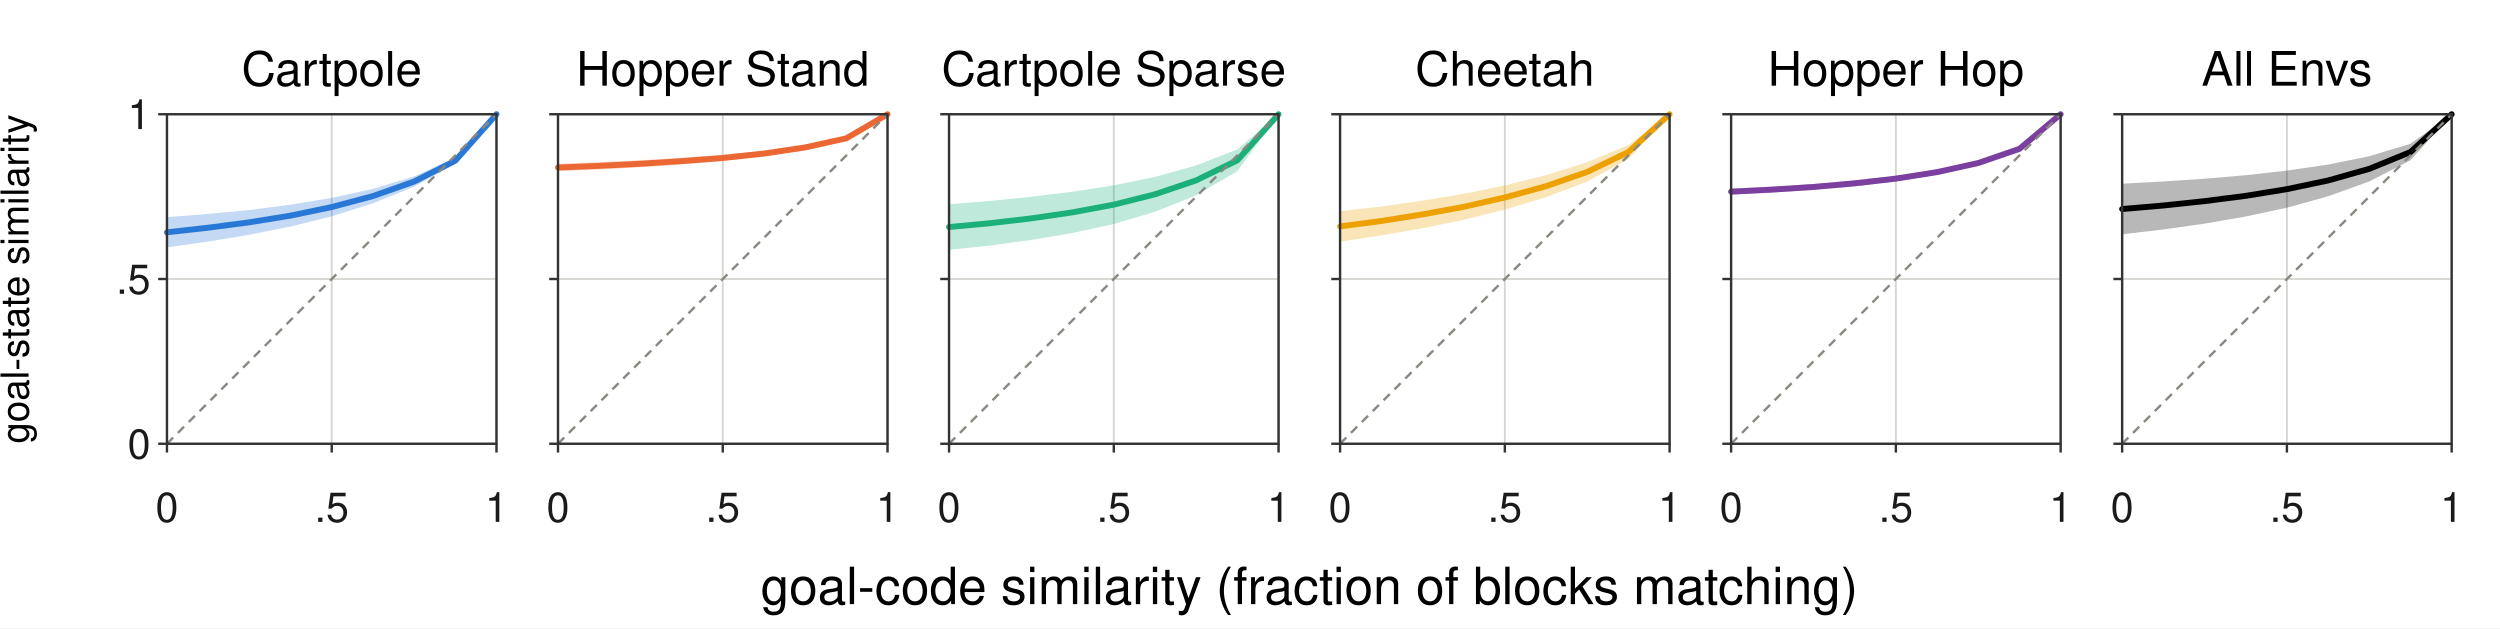
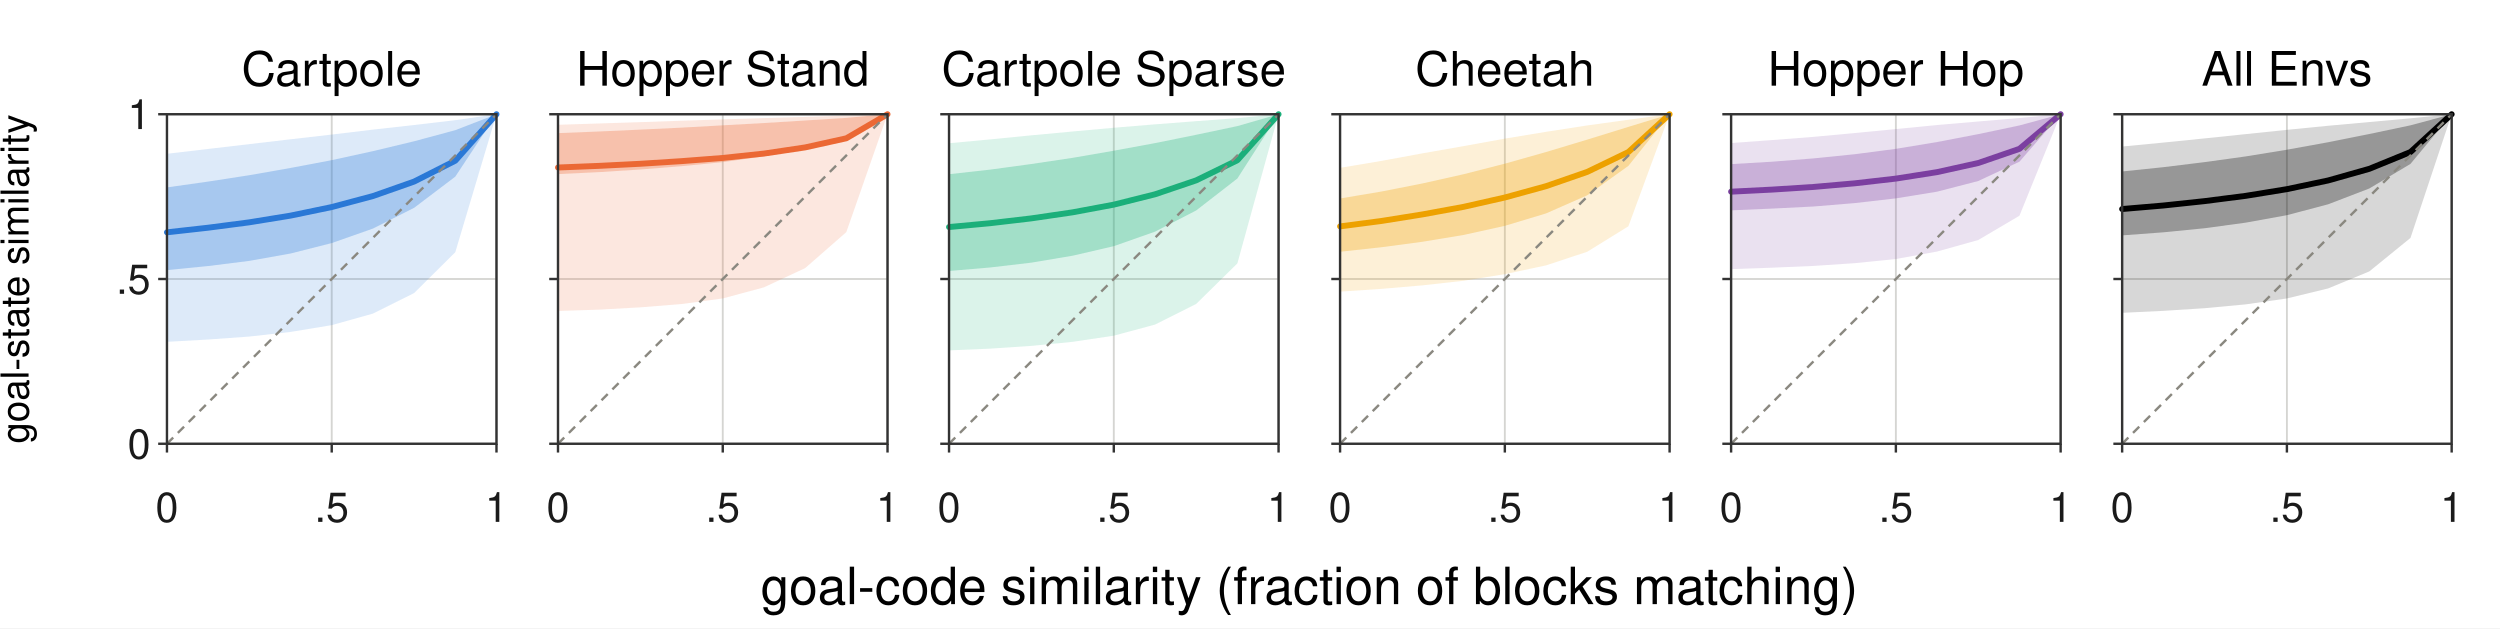
<svg xmlns="http://www.w3.org/2000/svg" width="2276" height="572" viewBox="0 0 2276 572" font-family="Helvetica,Arial,sans-serif">
  <rect width="2276" height="572" fill="white" />
  <line x1="152" y1="404.0" x2="452" y2="404.0" stroke="#d5d5d2" stroke-width="1.7" />
  <line x1="152" y1="254.0" x2="452" y2="254.0" stroke="#d5d5d2" stroke-width="1.7" />
  <line x1="152" y1="104.0" x2="452" y2="104.0" stroke="#d5d5d2" stroke-width="1.7" />
  <line x1="152.0" y1="104" x2="152.0" y2="404" stroke="#d5d5d2" stroke-width="1.7" />
  <line x1="302.0" y1="104" x2="302.0" y2="404" stroke="#d5d5d2" stroke-width="1.7" />
  <line x1="452.0" y1="104" x2="452.0" y2="404" stroke="#d5d5d2" stroke-width="1.7" />
-   <polygon points="452.0,104.0 414.5,143.7 377.0,160.6 339.5,171.9 302.0,180.2 264.5,186.3 227.0,191.2 189.5,194.7 152.0,197.7 152.0,225.2 189.5,219.9 227.0,213.7 264.5,206.2 302.0,196.9 339.5,185.1 377.0,170.0 414.5,148.9 452.0,104.0" fill="#2a78d6" fill-opacity="0.28" />
+   <polygon points="452.0,104.0 414.5,109.4 377.0,113.8 339.5,118.0 302.0,122.5 264.5,126.8 227.0,131.2 189.5,135.6 152.0,140.0 152.0,311.2 189.5,309.1 227.0,306.4 264.5,302.2 302.0,296.0 339.5,285.5 377.0,266.8 414.5,229.6 452.0,104.0" fill="#2a78d6" fill-opacity="0.16" />
+   <polygon points="452.0,104.0 414.5,118.5 377.0,128.6 339.5,137.6 302.0,145.8 264.5,152.9 227.0,159.5 189.5,165.3 152.0,170.6 152.0,245.9 189.5,242.2 227.0,237.5 264.5,230.8 302.0,221.3 339.5,208.1 377.0,189.2 414.5,160.8 452.0,104.0" fill="#2a78d6" fill-opacity="0.3" />
  <polyline points="452.0,104.0 414.5,146.3 377.0,165.3 339.5,178.5 302.0,188.5 264.5,196.3 227.0,202.4 189.5,207.3 152.0,211.5" fill="none" stroke="#2a78d6" stroke-width="5.4" stroke-linejoin="round" stroke-linecap="round" />
  <line x1="152.0" y1="404.0" x2="452.0" y2="104.0" stroke="#8a8880" stroke-width="2.2" stroke-dasharray="8,6" />
  <rect x="152" y="104" width="300" height="300" fill="none" stroke="#333333" stroke-width="2.2" />
  <line x1="144" y1="404.0" x2="152" y2="404.0" stroke="#333333" stroke-width="2.2" />
  <text x="137" y="417.5" font-size="37.4" fill="#1a1a1a" text-anchor="end">0</text>
  <line x1="144" y1="254.0" x2="152" y2="254.0" stroke="#333333" stroke-width="2.2" />
  <text x="137" y="267.5" font-size="37.4" fill="#1a1a1a" text-anchor="end">.5</text>
  <line x1="144" y1="104.0" x2="152" y2="104.0" stroke="#333333" stroke-width="2.2" />
  <text x="137" y="117.5" font-size="37.4" fill="#1a1a1a" text-anchor="end">1</text>
  <line x1="152.0" y1="404" x2="152.0" y2="412" stroke="#333333" stroke-width="2.2" />
  <text x="152.0" y="475.1" font-size="37.4" fill="#1a1a1a" text-anchor="middle">0</text>
  <line x1="302.0" y1="404" x2="302.0" y2="412" stroke="#333333" stroke-width="2.2" />
  <text x="302.0" y="475.1" font-size="37.4" fill="#1a1a1a" text-anchor="middle">.5</text>
  <line x1="452.0" y1="404" x2="452.0" y2="412" stroke="#333333" stroke-width="2.2" />
  <text x="452.0" y="475.1" font-size="37.4" fill="#1a1a1a" text-anchor="middle">1</text>
  <text x="302.0" y="78.0" font-size="43.3" fill="#000000" text-anchor="middle">Cartpole</text>
  <line x1="508" y1="404.0" x2="808" y2="404.0" stroke="#d5d5d2" stroke-width="1.7" />
  <line x1="508" y1="254.0" x2="808" y2="254.0" stroke="#d5d5d2" stroke-width="1.7" />
  <line x1="508" y1="104.0" x2="808" y2="104.0" stroke="#d5d5d2" stroke-width="1.7" />
  <line x1="508.0" y1="104" x2="508.0" y2="404" stroke="#d5d5d2" stroke-width="1.7" />
  <line x1="658.0" y1="104" x2="658.0" y2="404" stroke="#d5d5d2" stroke-width="1.7" />
  <line x1="808.0" y1="104" x2="808.0" y2="404" stroke="#d5d5d2" stroke-width="1.7" />
-   <polygon points="808.0,104.0 770.5,124.0 733.0,131.9 695.5,137.2 658.0,140.9 620.5,143.7 583.0,145.8 545.5,147.6 508.0,149.1 508.0,155.9 545.5,154.3 583.0,152.3 620.5,149.7 658.0,146.6 695.5,142.4 733.0,136.5 770.5,127.8 808.0,104.0" fill="#eb6834" fill-opacity="0.28" />
+   <polygon points="808.0,104.0 770.5,105.3 733.0,106.4 695.5,107.5 658.0,108.7 620.5,109.9 583.0,111.2 545.5,112.4 508.0,113.6 508.0,283.1 545.5,281.9 583.0,279.8 620.5,276.8 658.0,271.7 695.5,261.6 733.0,244.1 770.5,211.3 808.0,104.0" fill="#eb6834" fill-opacity="0.16" />
+   <polygon points="808.0,104.0 770.5,107.3 733.0,109.7 695.5,112.0 658.0,114.1 620.5,116.2 583.0,118.0 545.5,119.7 508.0,121.2 508.0,158.5 545.5,156.7 583.0,154.3 620.5,151.3 658.0,147.6 695.5,142.3 733.0,134.8 770.5,124.2 808.0,104.0" fill="#eb6834" fill-opacity="0.3" />
  <polyline points="808.0,104.0 770.5,125.9 733.0,134.2 695.5,139.8 658.0,143.8 620.5,146.7 583.0,149.1 545.5,151.0 508.0,152.5" fill="none" stroke="#eb6834" stroke-width="5.4" stroke-linejoin="round" stroke-linecap="round" />
  <line x1="508.0" y1="404.0" x2="808.0" y2="104.0" stroke="#8a8880" stroke-width="2.2" stroke-dasharray="8,6" />
  <rect x="508" y="104" width="300" height="300" fill="none" stroke="#333333" stroke-width="2.2" />
  <line x1="500" y1="404.0" x2="508" y2="404.0" stroke="#333333" stroke-width="2.2" />
  <line x1="500" y1="254.0" x2="508" y2="254.0" stroke="#333333" stroke-width="2.2" />
  <line x1="500" y1="104.0" x2="508" y2="104.0" stroke="#333333" stroke-width="2.2" />
  <line x1="508.0" y1="404" x2="508.0" y2="412" stroke="#333333" stroke-width="2.2" />
  <text x="508.0" y="475.1" font-size="37.4" fill="#1a1a1a" text-anchor="middle">0</text>
  <line x1="658.0" y1="404" x2="658.0" y2="412" stroke="#333333" stroke-width="2.2" />
  <text x="658.0" y="475.1" font-size="37.4" fill="#1a1a1a" text-anchor="middle">.5</text>
  <line x1="808.0" y1="404" x2="808.0" y2="412" stroke="#333333" stroke-width="2.2" />
  <text x="808.0" y="475.1" font-size="37.4" fill="#1a1a1a" text-anchor="middle">1</text>
  <text x="658.0" y="78.0" font-size="43.3" fill="#000000" text-anchor="middle">Hopper Stand</text>
  <line x1="864" y1="404.0" x2="1164" y2="404.0" stroke="#d5d5d2" stroke-width="1.7" />
  <line x1="864" y1="254.0" x2="1164" y2="254.0" stroke="#d5d5d2" stroke-width="1.7" />
  <line x1="864" y1="104.0" x2="1164" y2="104.0" stroke="#d5d5d2" stroke-width="1.7" />
  <line x1="864.0" y1="104" x2="864.0" y2="404" stroke="#d5d5d2" stroke-width="1.7" />
  <line x1="1014.0" y1="104" x2="1014.0" y2="404" stroke="#d5d5d2" stroke-width="1.7" />
  <line x1="1164.0" y1="104" x2="1164.0" y2="404" stroke="#d5d5d2" stroke-width="1.7" />
-   <polygon points="1164.0,104.0 1126.5,136.0 1089.0,150.6 1051.5,161.1 1014.0,168.7 976.5,174.5 939.0,179.1 901.5,182.9 864.0,186.0 864.0,227.4 901.5,223.5 939.0,218.4 976.5,212.1 1014.0,203.9 1051.5,192.8 1089.0,177.8 1126.5,155.8 1164.0,104.0" fill="#1baf7a" fill-opacity="0.28" />
+   <polygon points="1164.0,104.0 1126.5,107.5 1089.0,110.3 1051.5,113.2 1014.0,116.3 976.5,119.7 939.0,123.2 901.5,126.9 864.0,130.4 864.0,319.0 901.5,317.4 939.0,314.9 976.5,311.2 1014.0,305.6 1051.5,295.5 1089.0,276.7 1126.5,239.8 1164.0,104.0" fill="#1baf7a" fill-opacity="0.16" />
+   <polygon points="1164.0,104.0 1126.5,114.8 1089.0,122.7 1051.5,130.3 1014.0,137.2 976.5,143.7 939.0,149.3 901.5,154.4 864.0,158.6 864.0,246.7 901.5,243.5 939.0,239.1 976.5,232.8 1014.0,224.1 1051.5,210.9 1089.0,191.6 1126.5,162.5 1164.0,104.0" fill="#1baf7a" fill-opacity="0.3" />
  <polyline points="1164.0,104.0 1126.5,145.9 1089.0,164.2 1051.5,176.9 1014.0,186.3 976.5,193.3 939.0,198.8 901.5,203.2 864.0,206.7" fill="none" stroke="#1baf7a" stroke-width="5.4" stroke-linejoin="round" stroke-linecap="round" />
  <line x1="864.0" y1="404.0" x2="1164.0" y2="104.0" stroke="#8a8880" stroke-width="2.2" stroke-dasharray="8,6" />
  <rect x="864" y="104" width="300" height="300" fill="none" stroke="#333333" stroke-width="2.2" />
  <line x1="856" y1="404.0" x2="864" y2="404.0" stroke="#333333" stroke-width="2.2" />
  <line x1="856" y1="254.0" x2="864" y2="254.0" stroke="#333333" stroke-width="2.2" />
  <line x1="856" y1="104.0" x2="864" y2="104.0" stroke="#333333" stroke-width="2.2" />
  <line x1="864.0" y1="404" x2="864.0" y2="412" stroke="#333333" stroke-width="2.2" />
  <text x="864.0" y="475.1" font-size="37.4" fill="#1a1a1a" text-anchor="middle">0</text>
  <line x1="1014.0" y1="404" x2="1014.0" y2="412" stroke="#333333" stroke-width="2.2" />
  <text x="1014.0" y="475.1" font-size="37.4" fill="#1a1a1a" text-anchor="middle">.5</text>
  <line x1="1164.0" y1="404" x2="1164.0" y2="412" stroke="#333333" stroke-width="2.2" />
  <text x="1164.0" y="475.1" font-size="37.4" fill="#1a1a1a" text-anchor="middle">1</text>
  <text x="1014.0" y="78.0" font-size="43.3" fill="#000000" text-anchor="middle">Cartpole Sparse</text>
  <line x1="1220" y1="404.0" x2="1520" y2="404.0" stroke="#d5d5d2" stroke-width="1.7" />
  <line x1="1220" y1="254.0" x2="1520" y2="254.0" stroke="#d5d5d2" stroke-width="1.7" />
  <line x1="1220" y1="104.0" x2="1520" y2="104.0" stroke="#d5d5d2" stroke-width="1.7" />
  <line x1="1220.0" y1="104" x2="1220.0" y2="404" stroke="#d5d5d2" stroke-width="1.7" />
  <line x1="1370.0" y1="104" x2="1370.0" y2="404" stroke="#d5d5d2" stroke-width="1.7" />
  <line x1="1520.0" y1="104" x2="1520.0" y2="404" stroke="#d5d5d2" stroke-width="1.7" />
-   <polygon points="1520.0,104.0 1482.5,132.0 1445.0,147.6 1407.5,159.5 1370.0,168.8 1332.5,176.5 1295.0,182.7 1257.5,188.0 1220.0,192.3 1220.0,220.0 1257.5,214.3 1295.0,207.8 1332.5,200.1 1370.0,190.8 1407.5,179.5 1445.0,165.3 1482.5,144.9 1520.0,104.0" fill="#eda100" fill-opacity="0.28" />
+   <polygon points="1520.0,104.0 1482.5,109.0 1445.0,114.2 1407.5,120.0 1370.0,126.2 1332.5,133.0 1295.0,139.6 1257.5,146.5 1220.0,152.8 1220.0,265.5 1257.5,263.0 1295.0,259.8 1332.5,255.6 1370.0,249.6 1407.5,241.6 1445.0,229.2 1482.5,206.0 1520.0,104.0" fill="#eda100" fill-opacity="0.16" />
+   <polygon points="1520.0,104.0 1482.5,115.5 1445.0,127.1 1407.5,138.4 1370.0,149.0 1332.5,158.6 1295.0,167.0 1257.5,174.4 1220.0,180.7 1220.0,229.2 1257.5,225.1 1295.0,220.1 1332.5,213.9 1370.0,205.6 1407.5,194.3 1445.0,177.8 1482.5,151.0 1520.0,104.0" fill="#eda100" fill-opacity="0.3" />
  <polyline points="1520.0,104.0 1482.5,138.4 1445.0,156.5 1407.5,169.5 1370.0,179.8 1332.5,188.3 1295.0,195.2 1257.5,201.2 1220.0,206.1" fill="none" stroke="#eda100" stroke-width="5.4" stroke-linejoin="round" stroke-linecap="round" />
  <line x1="1220.0" y1="404.0" x2="1520.0" y2="104.0" stroke="#8a8880" stroke-width="2.2" stroke-dasharray="8,6" />
  <rect x="1220" y="104" width="300" height="300" fill="none" stroke="#333333" stroke-width="2.2" />
  <line x1="1212" y1="404.0" x2="1220" y2="404.0" stroke="#333333" stroke-width="2.2" />
  <line x1="1212" y1="254.0" x2="1220" y2="254.0" stroke="#333333" stroke-width="2.2" />
  <line x1="1212" y1="104.0" x2="1220" y2="104.0" stroke="#333333" stroke-width="2.2" />
  <line x1="1220.0" y1="404" x2="1220.0" y2="412" stroke="#333333" stroke-width="2.2" />
  <text x="1220.0" y="475.1" font-size="37.4" fill="#1a1a1a" text-anchor="middle">0</text>
  <line x1="1370.0" y1="404" x2="1370.0" y2="412" stroke="#333333" stroke-width="2.2" />
  <text x="1370.0" y="475.1" font-size="37.4" fill="#1a1a1a" text-anchor="middle">.5</text>
  <line x1="1520.0" y1="404" x2="1520.0" y2="412" stroke="#333333" stroke-width="2.2" />
  <text x="1520.0" y="475.1" font-size="37.4" fill="#1a1a1a" text-anchor="middle">1</text>
  <text x="1370.0" y="78.0" font-size="43.3" fill="#000000" text-anchor="middle">Cheetah</text>
  <line x1="1576" y1="404.0" x2="1876" y2="404.0" stroke="#d5d5d2" stroke-width="1.7" />
  <line x1="1576" y1="254.0" x2="1876" y2="254.0" stroke="#d5d5d2" stroke-width="1.7" />
  <line x1="1576" y1="104.0" x2="1876" y2="104.0" stroke="#d5d5d2" stroke-width="1.7" />
  <line x1="1576.0" y1="104" x2="1576.0" y2="404" stroke="#d5d5d2" stroke-width="1.7" />
  <line x1="1726.0" y1="104" x2="1726.0" y2="404" stroke="#d5d5d2" stroke-width="1.7" />
  <line x1="1876.0" y1="104" x2="1876.0" y2="404" stroke="#d5d5d2" stroke-width="1.7" />
-   <polygon points="1876.0,104.0 1838.5,133.9 1801.0,146.4 1763.5,154.3 1726.0,160.1 1688.5,164.2 1651.0,167.6 1613.5,169.9 1576.0,171.8 1576.0,177.1 1613.5,175.3 1651.0,172.9 1688.5,169.7 1726.0,165.1 1763.5,159.0 1801.0,150.4 1838.5,137.1 1876.0,104.0" fill="#7b3fa0" fill-opacity="0.28" />
+   <polygon points="1876.0,104.0 1838.5,107.4 1801.0,110.6 1763.5,113.8 1726.0,117.5 1688.5,121.1 1651.0,124.6 1613.5,127.5 1576.0,130.2 1576.0,245.0 1613.5,243.7 1651.0,242.1 1688.5,239.6 1726.0,235.8 1763.5,229.0 1801.0,218.5 1838.5,196.4 1876.0,104.0" fill="#7b3fa0" fill-opacity="0.16" />
+   <polygon points="1876.0,104.0 1838.5,114.2 1801.0,122.1 1763.5,129.3 1726.0,135.5 1688.5,140.4 1651.0,144.2 1613.5,147.2 1576.0,149.4 1576.0,191.5 1613.5,189.9 1651.0,188.0 1688.5,184.9 1726.0,180.6 1763.5,174.5 1801.0,164.8 1838.5,147.2 1876.0,104.0" fill="#7b3fa0" fill-opacity="0.3" />
  <polyline points="1876.0,104.0 1838.5,135.5 1801.0,148.4 1763.5,156.7 1726.0,162.6 1688.5,166.9 1651.0,170.2 1613.5,172.6 1576.0,174.5" fill="none" stroke="#7b3fa0" stroke-width="5.4" stroke-linejoin="round" stroke-linecap="round" />
  <line x1="1576.0" y1="404.0" x2="1876.0" y2="104.0" stroke="#8a8880" stroke-width="2.2" stroke-dasharray="8,6" />
  <rect x="1576" y="104" width="300" height="300" fill="none" stroke="#333333" stroke-width="2.2" />
  <line x1="1568" y1="404.0" x2="1576" y2="404.0" stroke="#333333" stroke-width="2.2" />
  <line x1="1568" y1="254.0" x2="1576" y2="254.0" stroke="#333333" stroke-width="2.2" />
  <line x1="1568" y1="104.0" x2="1576" y2="104.0" stroke="#333333" stroke-width="2.2" />
  <line x1="1576.0" y1="404" x2="1576.0" y2="412" stroke="#333333" stroke-width="2.2" />
  <text x="1576.0" y="475.1" font-size="37.4" fill="#1a1a1a" text-anchor="middle">0</text>
  <line x1="1726.0" y1="404" x2="1726.0" y2="412" stroke="#333333" stroke-width="2.2" />
  <text x="1726.0" y="475.1" font-size="37.4" fill="#1a1a1a" text-anchor="middle">.5</text>
  <line x1="1876.0" y1="404" x2="1876.0" y2="412" stroke="#333333" stroke-width="2.2" />
  <text x="1876.0" y="475.1" font-size="37.4" fill="#1a1a1a" text-anchor="middle">1</text>
  <text x="1726.0" y="78.0" font-size="43.3" fill="#000000" text-anchor="middle">Hopper Hop</text>
  <line x1="1932" y1="404.0" x2="2232" y2="404.0" stroke="#d5d5d2" stroke-width="1.7" />
  <line x1="1932" y1="254.0" x2="2232" y2="254.0" stroke="#d5d5d2" stroke-width="1.7" />
  <line x1="1932" y1="104.0" x2="2232" y2="104.0" stroke="#d5d5d2" stroke-width="1.7" />
  <line x1="1932.0" y1="104" x2="1932.0" y2="404" stroke="#d5d5d2" stroke-width="1.7" />
  <line x1="2082.0" y1="104" x2="2082.0" y2="404" stroke="#d5d5d2" stroke-width="1.7" />
  <line x1="2232.0" y1="104" x2="2232.0" y2="404" stroke="#d5d5d2" stroke-width="1.7" />
-   <polygon points="2232.0,104.0 2194.5,130.9 2157.0,142.2 2119.5,149.8 2082.0,155.3 2044.5,159.5 2007.0,162.7 1969.5,165.2 1932.0,167.2 1932.0,213.3 1969.5,208.9 2007.0,203.6 2044.5,197.1 2082.0,189.1 2119.5,178.7 2157.0,165.2 2194.5,145.9 2232.0,104.0" fill="#000000" fill-opacity="0.28" />
+   <polygon points="2232.0,104.0 2194.5,107.7 2157.0,111.1 2119.5,114.5 2082.0,118.2 2044.5,122.1 2007.0,126.0 1969.5,129.8 1932.0,133.4 1932.0,284.8 1969.5,283.0 2007.0,280.6 2044.5,277.1 2082.0,271.7 2119.5,262.6 2157.0,247.1 2194.5,216.6 2232.0,104.0" fill="#000000" fill-opacity="0.16" />
+   <polygon points="2232.0,104.0 2194.5,114.1 2157.0,122.0 2119.5,129.5 2082.0,136.3 2044.5,142.4 2007.0,147.6 1969.5,152.2 1932.0,156.1 1932.0,214.3 1969.5,211.5 2007.0,207.8 2044.5,202.7 2082.0,195.9 2119.5,186.0 2157.0,171.6 2194.5,149.2 2232.0,104.0" fill="#000000" fill-opacity="0.3" />
  <polyline points="2232.0,104.0 2194.5,138.4 2157.0,153.7 2119.5,164.3 2082.0,172.2 2044.5,178.3 2007.0,183.1 1969.5,187.1 1932.0,190.3" fill="none" stroke="#000000" stroke-width="5.4" stroke-linejoin="round" stroke-linecap="round" />
  <line x1="1932.0" y1="404.0" x2="2232.0" y2="104.0" stroke="#8a8880" stroke-width="2.2" stroke-dasharray="8,6" />
  <rect x="1932" y="104" width="300" height="300" fill="none" stroke="#333333" stroke-width="2.2" />
  <line x1="1924" y1="404.0" x2="1932" y2="404.0" stroke="#333333" stroke-width="2.2" />
  <line x1="1924" y1="254.0" x2="1932" y2="254.0" stroke="#333333" stroke-width="2.2" />
  <line x1="1924" y1="104.0" x2="1932" y2="104.0" stroke="#333333" stroke-width="2.2" />
  <line x1="1932.0" y1="404" x2="1932.0" y2="412" stroke="#333333" stroke-width="2.2" />
  <text x="1932.0" y="475.1" font-size="37.4" fill="#1a1a1a" text-anchor="middle">0</text>
  <line x1="2082.0" y1="404" x2="2082.0" y2="412" stroke="#333333" stroke-width="2.2" />
  <text x="2082.0" y="475.1" font-size="37.4" fill="#1a1a1a" text-anchor="middle">.5</text>
  <line x1="2232.0" y1="404" x2="2232.0" y2="412" stroke="#333333" stroke-width="2.2" />
  <text x="2232.0" y="475.1" font-size="37.4" fill="#1a1a1a" text-anchor="middle">1</text>
  <text x="2082.0" y="78.0" font-size="43.3" fill="#000000" text-anchor="middle">All Envs</text>
  <text x="1192.0" y="550.0" font-size="46.8" fill="#000000" text-anchor="middle">goal-code similarity (fraction of blocks matching)</text>
  <text x="26.0" y="254.0" font-size="35.1" fill="#000000" text-anchor="middle" transform="rotate(-90 26.0 254.0)">goal-state similarity</text>
</svg>
